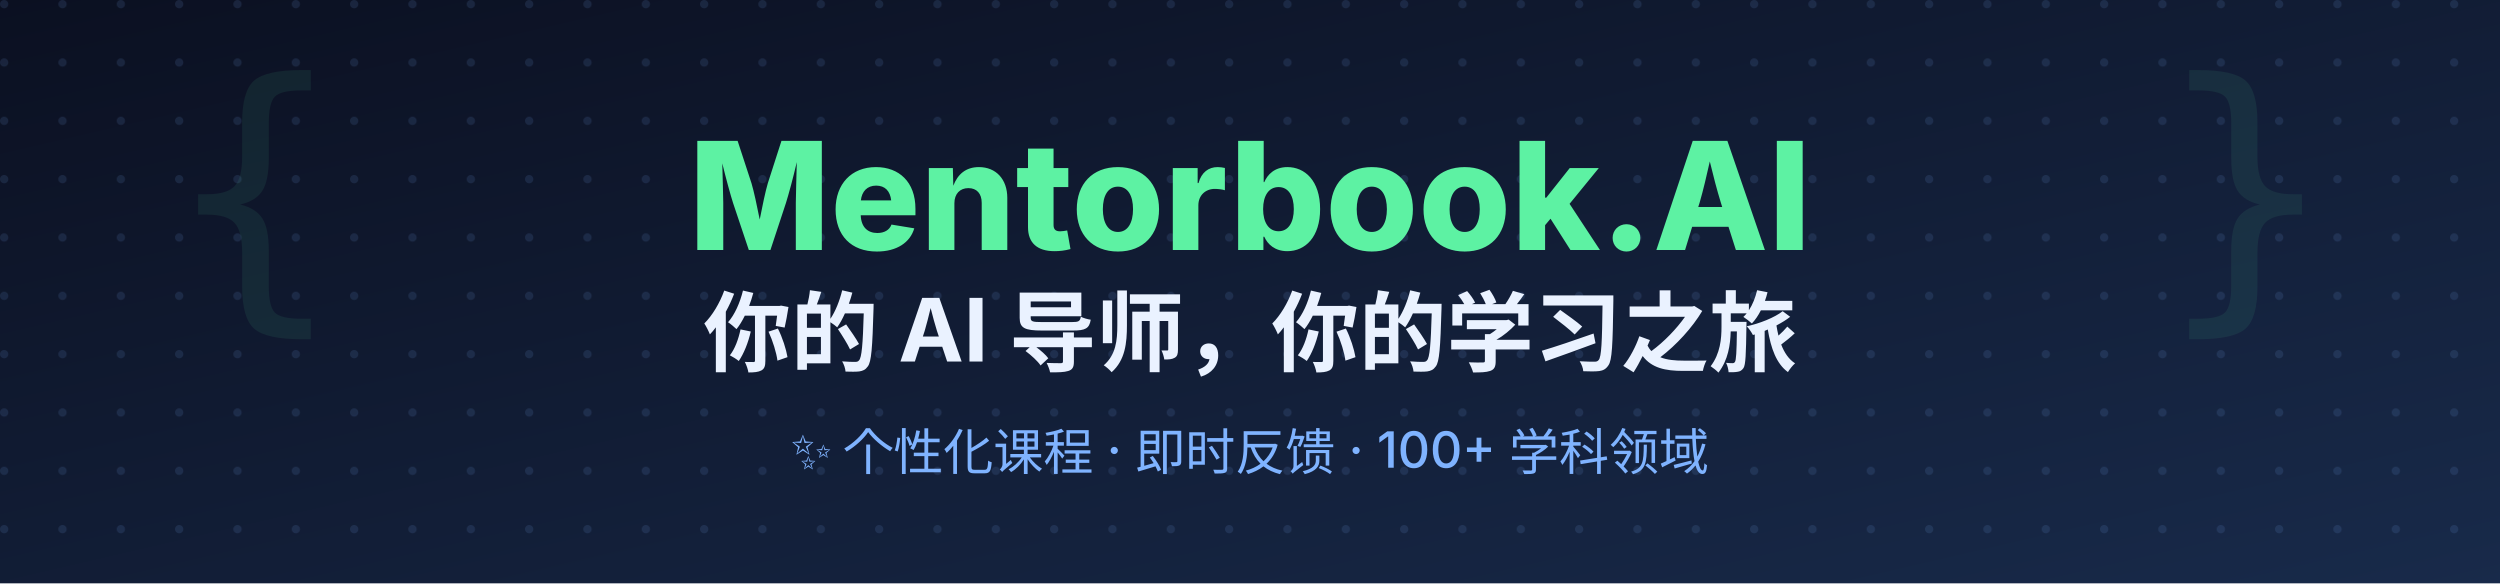
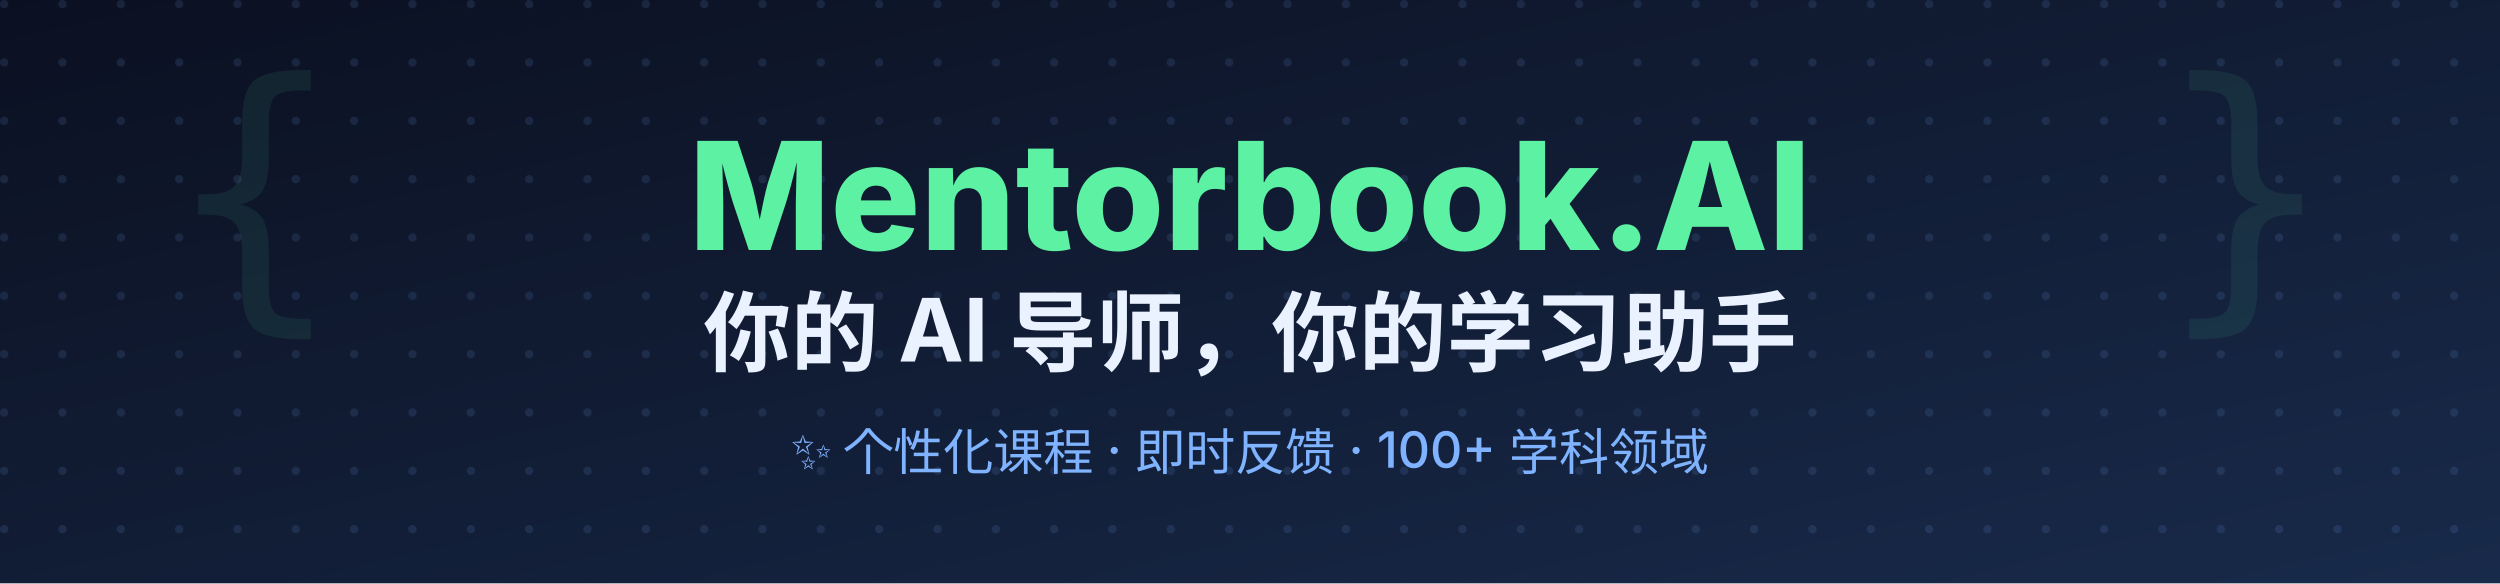
<svg xmlns="http://www.w3.org/2000/svg" width="1200" height="280" viewBox="0 0 1200 280">
  <defs>
    <linearGradient id="g" x1="0" y1="0" x2="1" y2="1">
      <stop offset="0%" stop-color="#0B1021" />
      <stop offset="100%" stop-color="#182A4A" />
    </linearGradient>
    <pattern id="dots" width="28" height="28" patternUnits="userSpaceOnUse">
      <circle cx="2" cy="2" r="2" fill="#7FB3FF" opacity="0.12" />
    </pattern>
  </defs>
  <rect width="1200" height="280" fill="url(#g)" />
  <rect width="1200" height="280" fill="url(#dots)" />
  <text x="80" y="140.0" text-anchor="start" font-size="140" font-family="monospace" fill="#5DF2A3" opacity="0.08">{</text>
  <text x="1120" y="140.0" text-anchor="end" font-size="140" font-family="monospace" fill="#5DF2A3" opacity="0.08">}</text>
  <text x="600.0" y="120.0" text-anchor="middle" font-family="Inter, system-ui" font-weight="800" font-size="72" fill="#5DF2A3">Mentorbook.AI</text>
-   <text x="600.0" y="175.0" text-anchor="middle" font-family="Inter, system-ui" font-weight="700" font-size="42" fill="#EAF2FF">你的 AI 导师，你的学习之旅</text>
+   <text x="600.0" y="175.0" text-anchor="middle" font-family="Inter, system-ui" font-weight="700" font-size="42" fill="#EAF2FF">你的 AI 导师，你的学习助手</text>
  <text x="600.0" y="225.0" text-anchor="middle" font-family="Inter, system-ui" font-weight="500" font-size="24" fill="#7FB3FF">✨ 个性化课程 · 即时反馈 · 100+ 学科领域</text>
</svg>
